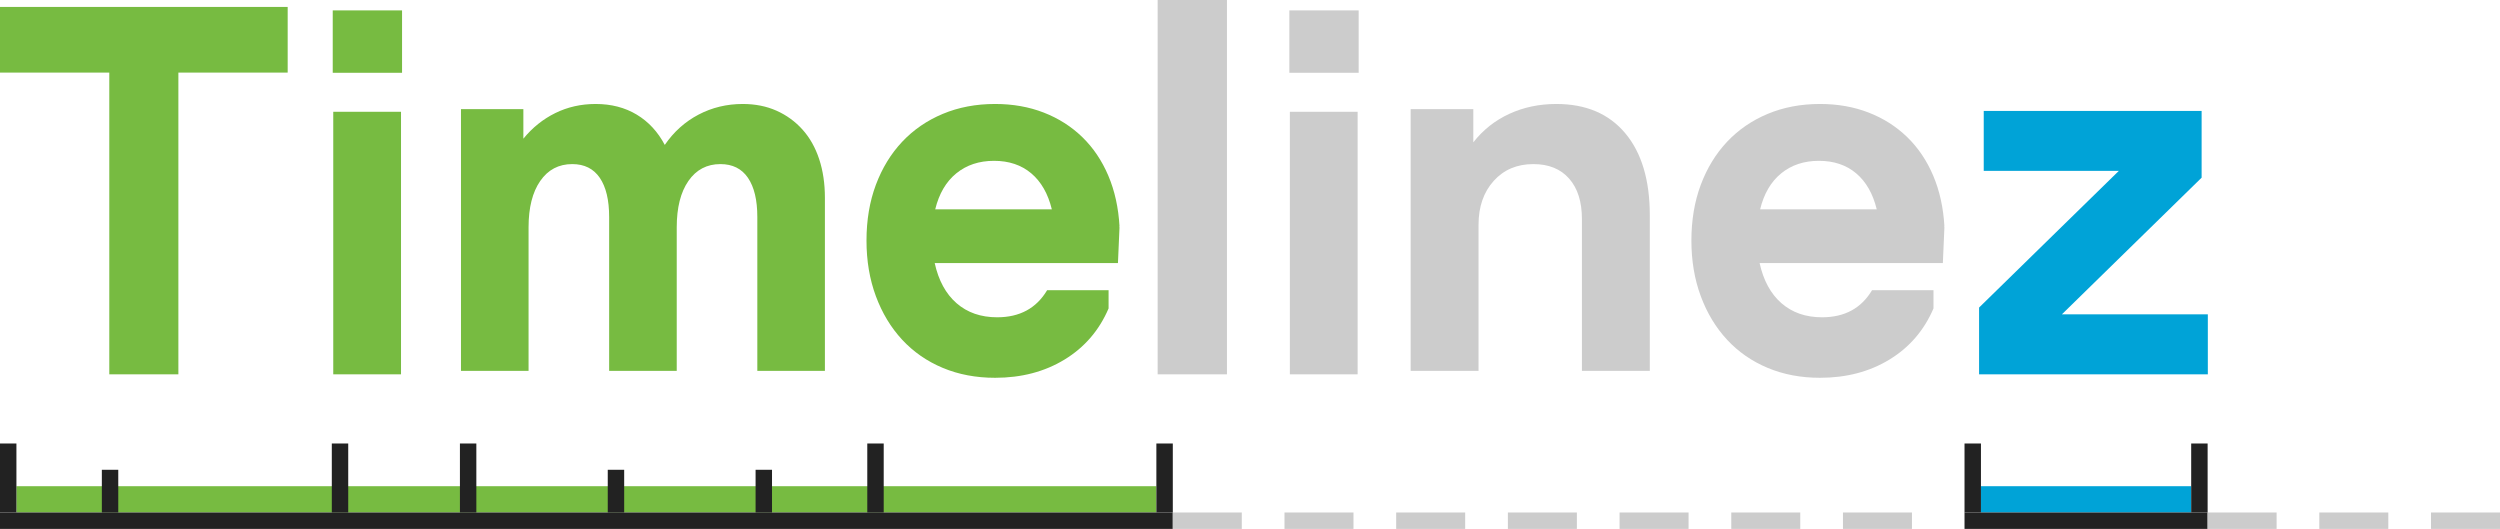
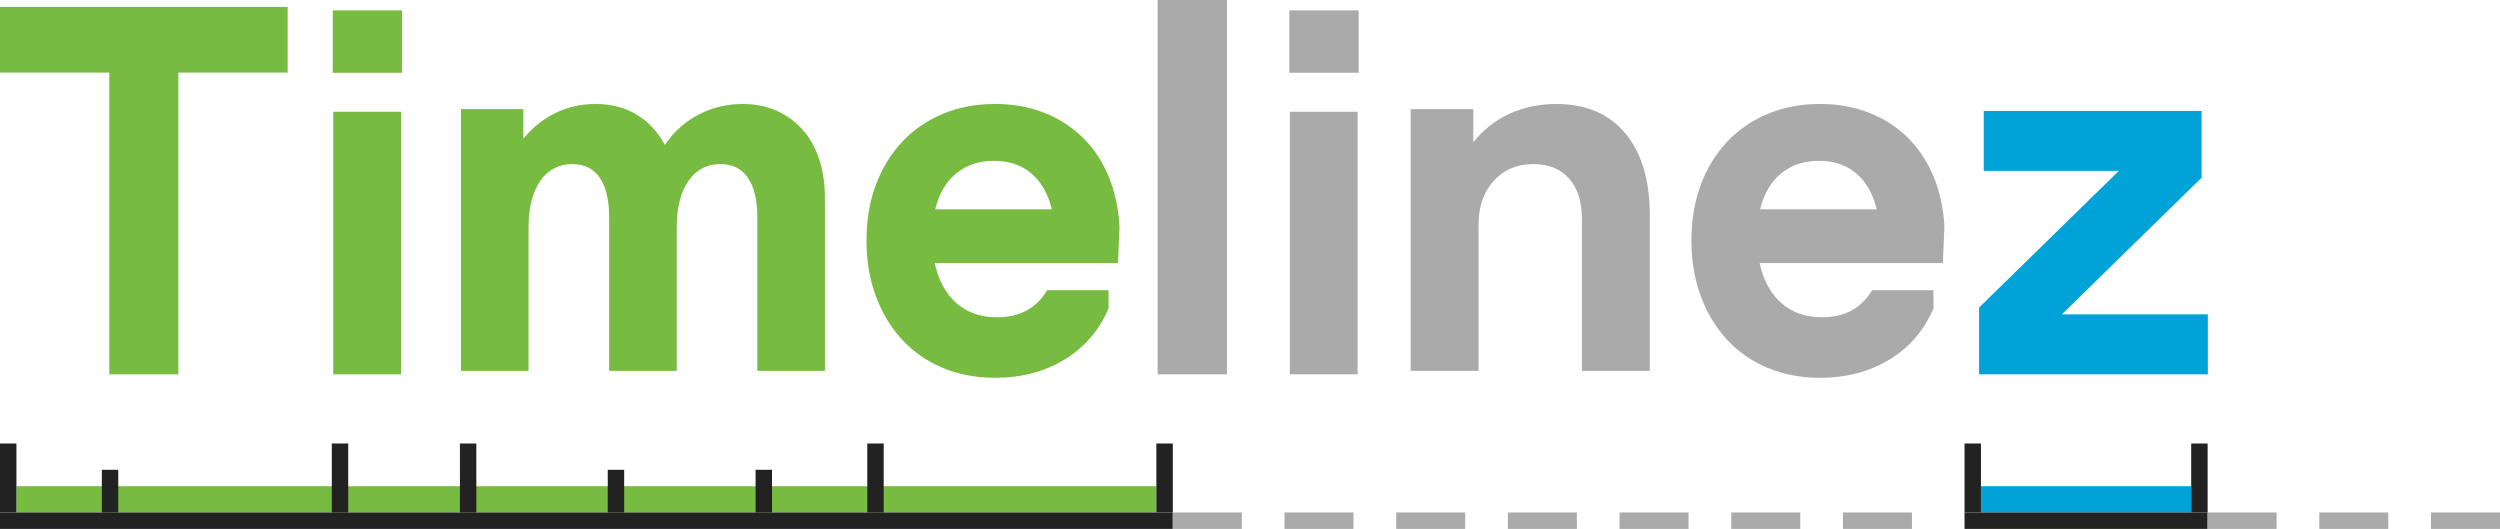
<svg xmlns="http://www.w3.org/2000/svg" width="761px" height="161px" viewBox="0 0 761 161" version="1.1">
-   <g id="timelinez_logo_4.0" stroke="none" stroke-width="1" fill="none" fill-rule="evenodd">
+   <g id="timelinez_logo_4.2" stroke="none" stroke-width="1" fill="none" fill-rule="evenodd">
    <polygon id="Path" fill="#77BB41" fill-rule="nonzero" points="33.27 22.098 0 22.098 0 2.11 87.569 2.11 87.569 22.098 54.299 22.098 54.299 113.945 33.27 113.945" />
    <polygon id="Path" fill="#77BB41" fill-rule="nonzero" points="101.443 34.025 122.068 34.025 122.068 113.945 101.443 113.945" />
    <g id="events_colour" transform="translate(5, 148)" fill-rule="nonzero">
      <rect id="Rectangle" fill="#00A3D7" x="598" y="0" width="64" height="8" />
      <rect id="Rectangle" fill="#77BB41" x="0" y="0" width="347" height="8" />
    </g>
-     <g id="timeline_days" transform="translate(0, 135)">
-       <g id="Group" fill="#222222" fill-rule="nonzero">
+     <g id="timeline_days" transform="translate(0, 135)" fill-rule="nonzero">
+       <g id="Group" fill="#222222">
        <rect id="Rectangle" x="0" y="0" width="5" height="21" />
        <rect id="Rectangle" x="101" y="0" width="5" height="21" />
        <rect id="Rectangle" x="140" y="0" width="5" height="21" />
        <rect id="Rectangle" x="264" y="0" width="5" height="21" />
        <rect id="Rectangle" x="352" y="0" width="5" height="21" />
        <rect id="Rectangle" x="598" y="0" width="5" height="21" />
        <rect id="Rectangle" x="667" y="0" width="5" height="21" />
      </g>
      <g id="Rectangle-2" transform="translate(0, 21)">
-         <rect id="Rectangle" fill="#222222" fill-rule="nonzero" x="0" y="0" width="357" height="5" />
-         <rect id="Rectangle" fill="#222222" fill-rule="nonzero" transform="translate(635, 2.5) scale(-1, 1) translate(-635, -2.5)" x="598" y="0" width="74" height="5" />
-         <rect id="Rectangle" fill="#CCCCCC" x="672" y="0" width="21" height="5" />
-         <rect id="Rectangle" fill="#CCCCCC" x="357" y="0" width="21" height="5" />
-         <rect id="Rectangle" fill="#CCCCCC" x="706" y="0" width="21" height="5" />
-         <rect id="Rectangle" fill="#CCCCCC" x="391" y="0" width="21" height="5" />
-         <rect id="Rectangle" fill="#CCCCCC" x="740" y="0" width="21" height="5" />
-         <rect id="Rectangle" fill="#CCCCCC" x="425" y="0" width="21" height="5" />
-         <rect id="Rectangle" fill="#CCCCCC" x="459" y="0" width="21" height="5" />
-         <rect id="Rectangle" fill="#CCCCCC" x="493" y="0" width="21" height="5" />
-         <rect id="Rectangle" fill="#CCCCCC" x="527" y="0" width="21" height="5" />
-         <rect id="Rectangle" fill="#CCCCCC" x="561" y="0" width="21" height="5" />
+         <rect id="Rectangle" fill="#222222" x="0" y="0" width="357" height="5" />
+         <rect id="Rectangle" fill="#222222" transform="translate(635, 2.5) scale(-1, 1) translate(-635, -2.5)" x="598" y="0" width="74" height="5" />
+         <rect id="Rectangle" fill="#AAAAAA" x="672" y="0" width="21" height="5" />
+         <rect id="Rectangle" fill="#AAAAAA" x="357" y="0" width="21" height="5" />
+         <rect id="Rectangle" fill="#AAAAAA" x="706" y="0" width="21" height="5" />
+         <rect id="Rectangle" fill="#AAAAAA" x="391" y="0" width="21" height="5" />
+         <rect id="Rectangle" fill="#AAAAAA" x="740" y="0" width="21" height="5" />
+         <rect id="Rectangle" fill="#AAAAAA" x="425" y="0" width="21" height="5" />
+         <rect id="Rectangle" fill="#AAAAAA" x="459" y="0" width="21" height="5" />
+         <rect id="Rectangle" fill="#AAAAAA" x="493" y="0" width="21" height="5" />
+         <rect id="Rectangle" fill="#AAAAAA" x="527" y="0" width="21" height="5" />
+         <rect id="Rectangle" fill="#AAAAAA" x="561" y="0" width="21" height="5" />
      </g>
-       <g id="Group-2" transform="translate(31, 8)" fill="#222222" fill-rule="nonzero">
+       <g id="Group-2" transform="translate(31, 8)" fill="#222222">
        <rect id="Rectangle" x="154" y="0" width="5" height="13" />
        <rect id="Rectangle" x="0" y="0" width="5" height="13" />
        <rect id="Rectangle" x="199" y="0" width="5" height="13" />
      </g>
    </g>
    <polygon id="Path" fill="#77BB41" fill-rule="nonzero" points="101.284 3.165 122.385 3.165 122.385 22.156 101.284 22.156" />
    <path d="M140.321,33.229 L159.312,33.229 L159.312,42.22 C162.055,38.855 165.299,36.252 169.045,34.412 C172.79,32.572 176.878,31.651 181.31,31.651 C186.057,31.651 190.225,32.729 193.812,34.885 C197.399,37.041 200.248,40.117 202.358,44.113 C205.101,40.117 208.53,37.041 212.644,34.885 C216.759,32.729 221.243,31.651 226.096,31.651 C229.894,31.651 233.323,32.335 236.383,33.702 C239.443,35.069 242.08,36.988 244.296,39.46 C246.511,41.931 248.2,44.928 249.36,48.451 C250.521,51.974 251.101,55.891 251.101,60.203 L251.101,112.89 L230.528,112.89 L230.528,66.04 C230.528,60.887 229.578,56.917 227.679,54.13 C225.78,51.343 222.984,49.95 219.291,49.95 C215.177,49.95 211.932,51.659 209.558,55.076 C207.185,58.494 205.998,63.2 205.998,69.195 L205.998,112.89 L185.424,112.89 L185.424,66.04 C185.424,60.887 184.475,56.917 182.576,54.13 C180.677,51.343 177.881,49.95 174.188,49.95 C170.073,49.95 166.829,51.659 164.455,55.076 C162.081,58.494 160.894,63.2 160.894,69.195 L160.894,112.89 L140.321,112.89 L140.321,33.229 Z" id="Path" fill="#77BB41" fill-rule="nonzero" />
    <path d="M263.761,73.246 C263.761,67.002 264.712,61.339 266.614,56.259 C268.516,51.179 271.183,46.813 274.617,43.161 C278.051,39.51 282.171,36.679 286.978,34.668 C291.785,32.657 297.094,31.651 302.905,31.651 C308.293,31.651 313.232,32.525 317.722,34.271 C322.212,36.017 326.121,38.504 329.449,41.733 C332.777,44.961 335.418,48.877 337.373,53.481 C339.327,58.085 340.463,63.244 340.78,68.96 L340.621,69.119 L340.78,69.119 L340.304,80.073 L284.522,80.073 C285.684,85.365 287.902,89.44 291.177,92.297 C294.453,95.155 298.573,96.584 303.538,96.584 C310.406,96.584 315.477,93.832 318.752,88.328 L337.452,88.328 L337.452,93.885 C334.599,100.553 330.136,105.739 324.061,109.443 C317.986,113.148 310.934,115 302.905,115 C297.094,115 291.785,113.995 286.978,111.984 C282.171,109.973 278.051,107.115 274.617,103.411 C271.183,99.706 268.516,95.287 266.614,90.154 C264.712,85.021 263.761,79.385 263.761,73.246 Z M302.588,48.956 C298.045,48.956 294.215,50.226 291.098,52.766 C287.982,55.307 285.842,58.958 284.68,63.721 L320.178,63.721 C319.016,58.958 316.929,55.307 313.918,52.766 C310.907,50.226 307.131,48.956 302.588,48.956 Z" id="Shape" fill="#77BB41" fill-rule="nonzero" />
-     <g id="Group-3" transform="translate(352.3853, -0)" fill="#CCCCCC" fill-rule="nonzero">
+     <g id="Group-3" transform="translate(352.3853, -0)" fill="#AAAAAA" fill-rule="nonzero">
      <polygon id="Path" points="1.13686838e-13 0 21.101 0 21.101 113.945 1.13686838e-13 113.945" />
      <path d="M40.25,34.025 L60.875,34.025 L60.875,113.945 L40.25,113.945 L40.25,34.025 Z M40.092,3.165 L61.193,3.165 L61.193,22.156 L40.092,22.156 L40.092,3.165 Z" id="Shape" />
      <path d="M77.018,33.229 L96.092,33.229 L96.092,43.324 C99.059,39.539 102.715,36.647 107.06,34.649 C111.404,32.65 116.173,31.651 121.365,31.651 C130.372,31.651 137.366,34.622 142.346,40.564 C147.326,46.506 149.817,54.84 149.817,65.566 L149.817,112.89 L129.153,112.89 L129.153,66.671 C129.153,61.413 127.855,57.311 125.259,54.367 C122.663,51.422 119.034,49.95 114.371,49.95 C109.391,49.95 105.364,51.659 102.291,55.076 C99.218,58.494 97.682,62.937 97.682,68.406 L97.682,112.89 L77.018,112.89 L77.018,33.229 Z" id="Path" />
      <path d="M162.477,73.246 C162.477,67.002 163.428,61.339 165.33,56.259 C167.231,51.179 169.899,46.813 173.333,43.161 C176.766,39.51 180.886,36.679 185.694,34.668 C190.501,32.657 195.809,31.651 201.62,31.651 C207.008,31.651 211.947,32.525 216.437,34.271 C220.928,36.017 224.837,38.504 228.165,41.733 C231.492,44.961 234.134,48.877 236.088,53.481 C238.043,58.085 239.178,63.244 239.495,68.96 L239.337,69.119 L239.495,69.119 L239.02,80.073 L183.237,80.073 C184.399,85.365 186.618,89.44 189.893,92.297 C193.168,95.155 197.289,96.584 202.254,96.584 C209.121,96.584 214.192,93.832 217.468,88.328 L236.167,88.328 L236.167,93.885 C233.315,100.553 228.851,105.739 222.776,109.443 C216.702,113.148 209.649,115 201.62,115 C195.809,115 190.501,113.995 185.694,111.984 C180.886,109.973 176.766,107.115 173.333,103.411 C169.899,99.706 167.231,95.287 165.33,90.154 C163.428,85.021 162.477,79.385 162.477,73.246 Z M201.303,48.956 C196.76,48.956 192.93,50.226 189.814,52.766 C186.697,55.307 184.558,58.958 183.396,63.721 L218.894,63.721 C217.732,58.958 215.645,55.307 212.634,52.766 C209.623,50.226 205.846,48.956 201.303,48.956 Z" id="Shape" />
    </g>
    <polygon id="Path" fill="#00A3D7" fill-rule="nonzero" points="603.849 33.761 670.174 33.761 670.174 54.085 627.638 95.685 672.064 95.685 672.064 113.945 602.431 113.945 602.431 93.621 644.967 52.021 603.849 52.021" />
  </g>
</svg>
